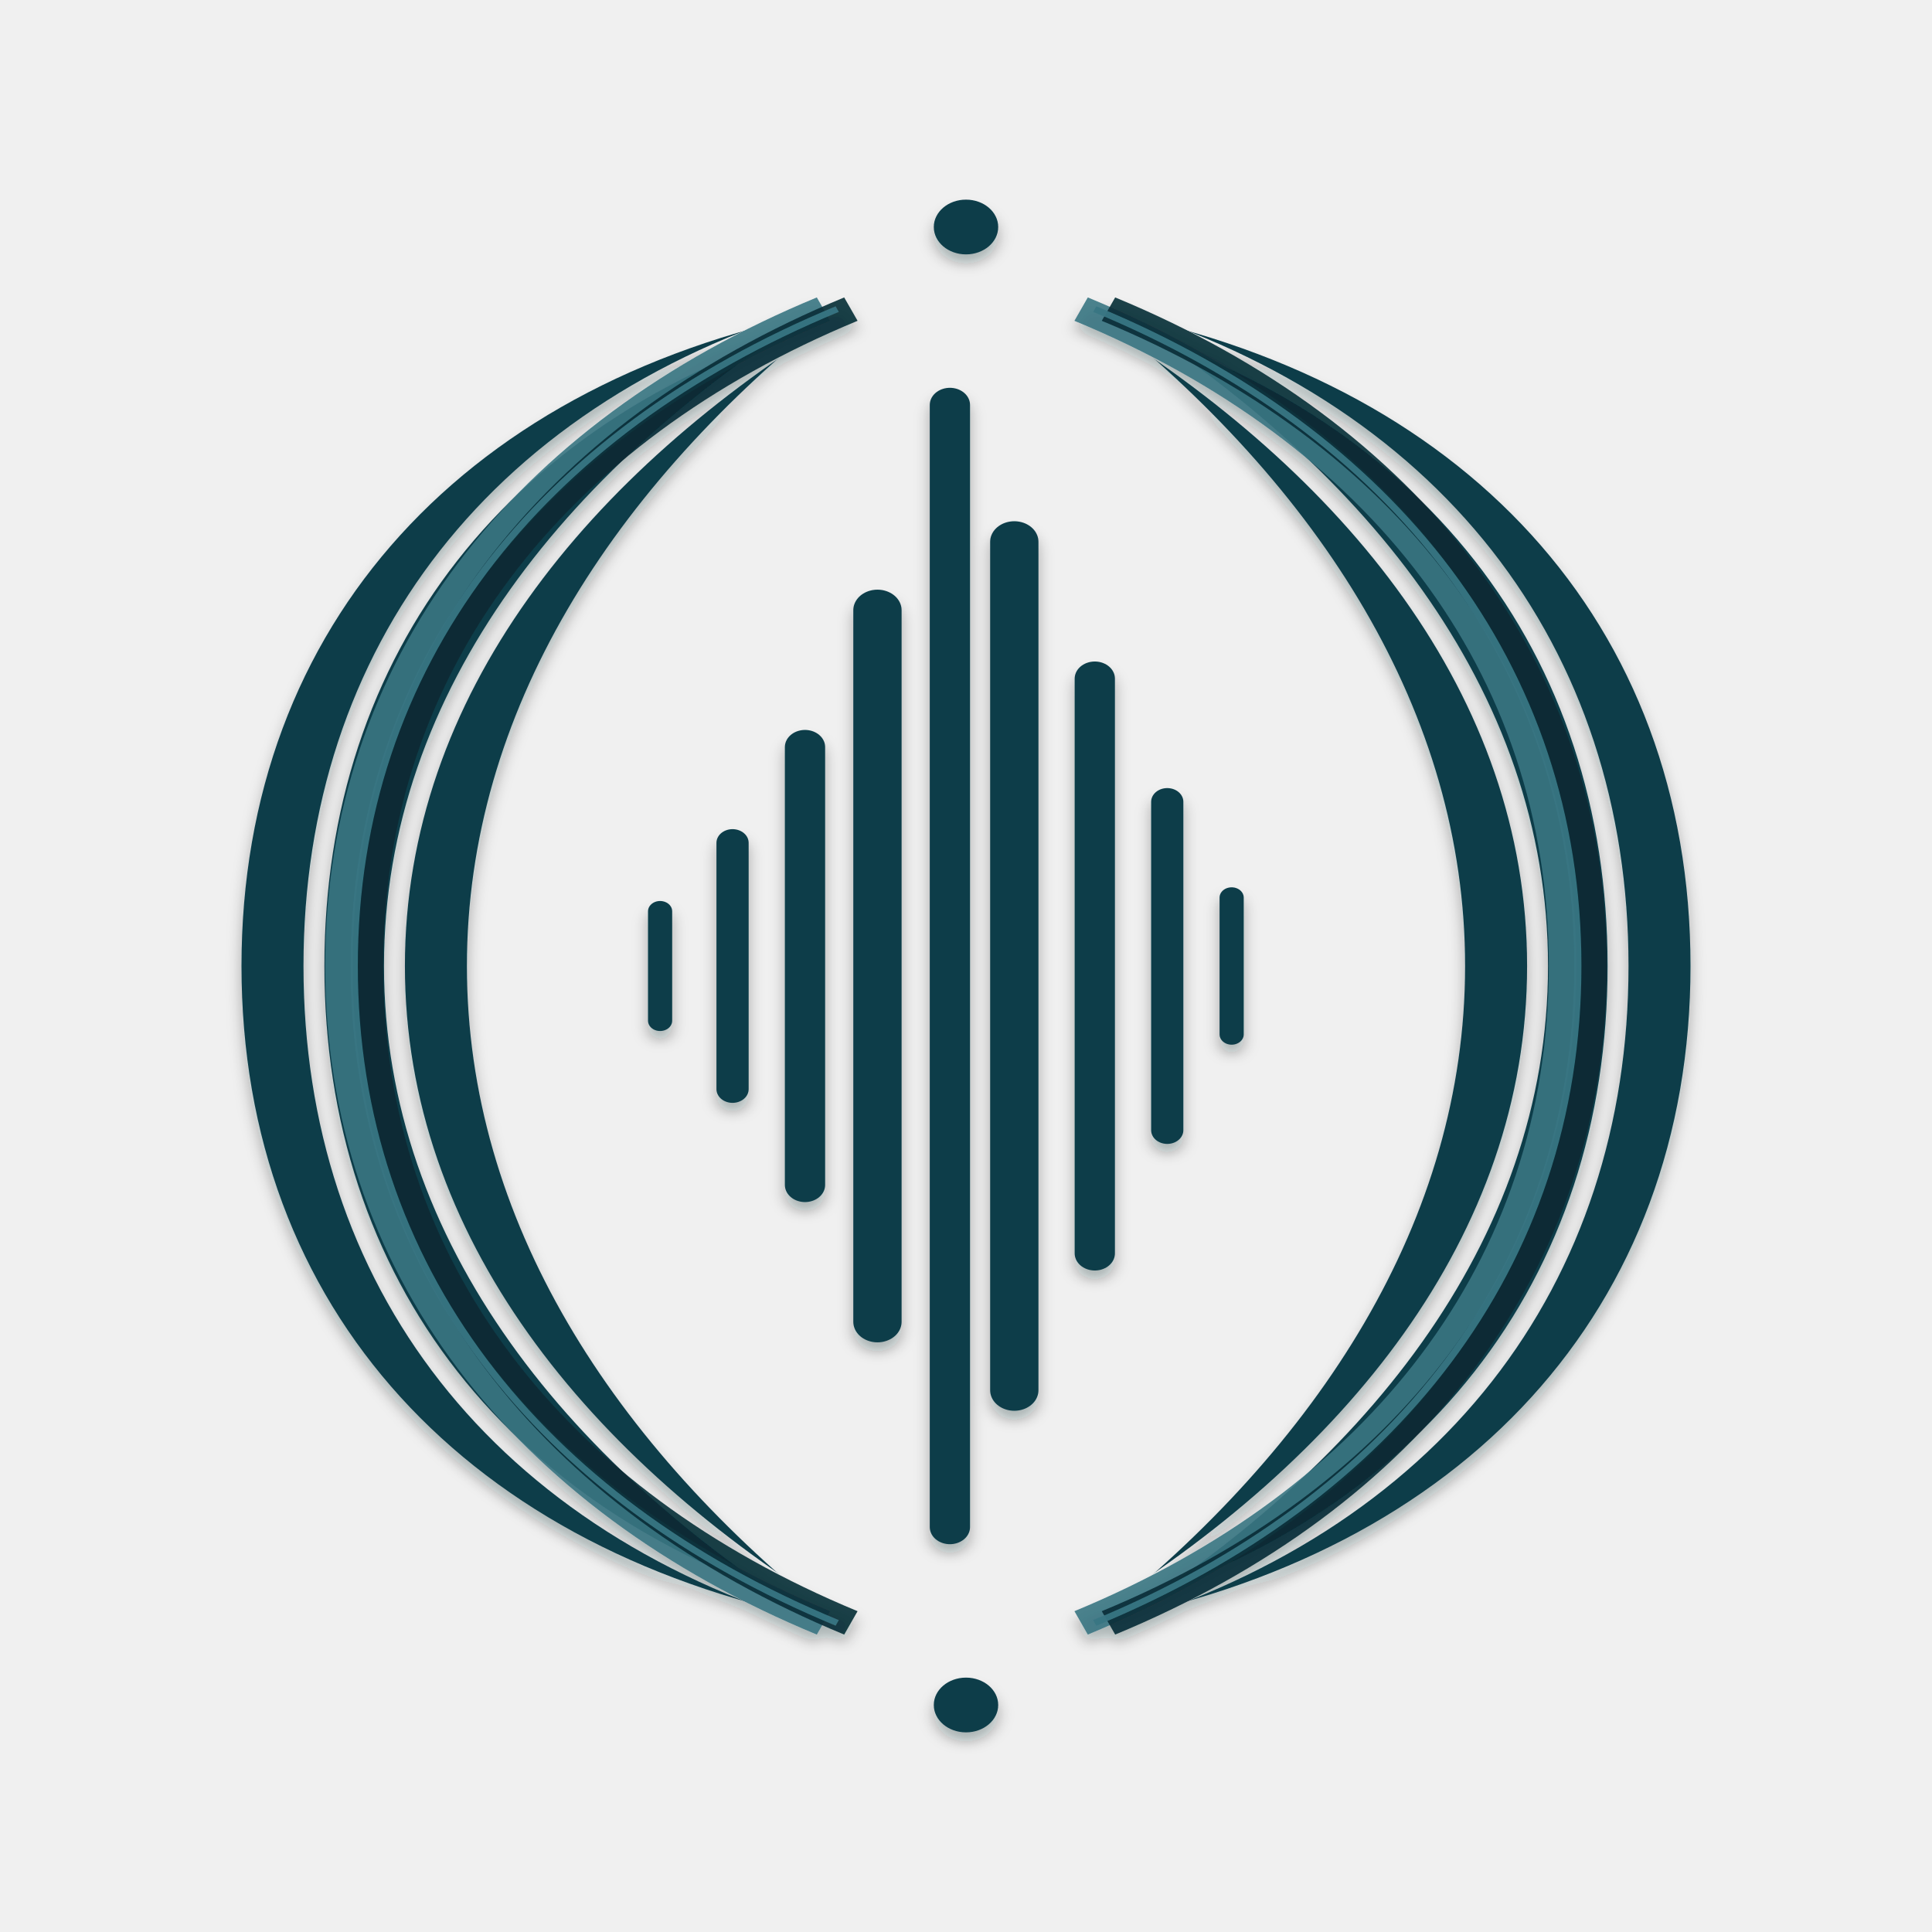
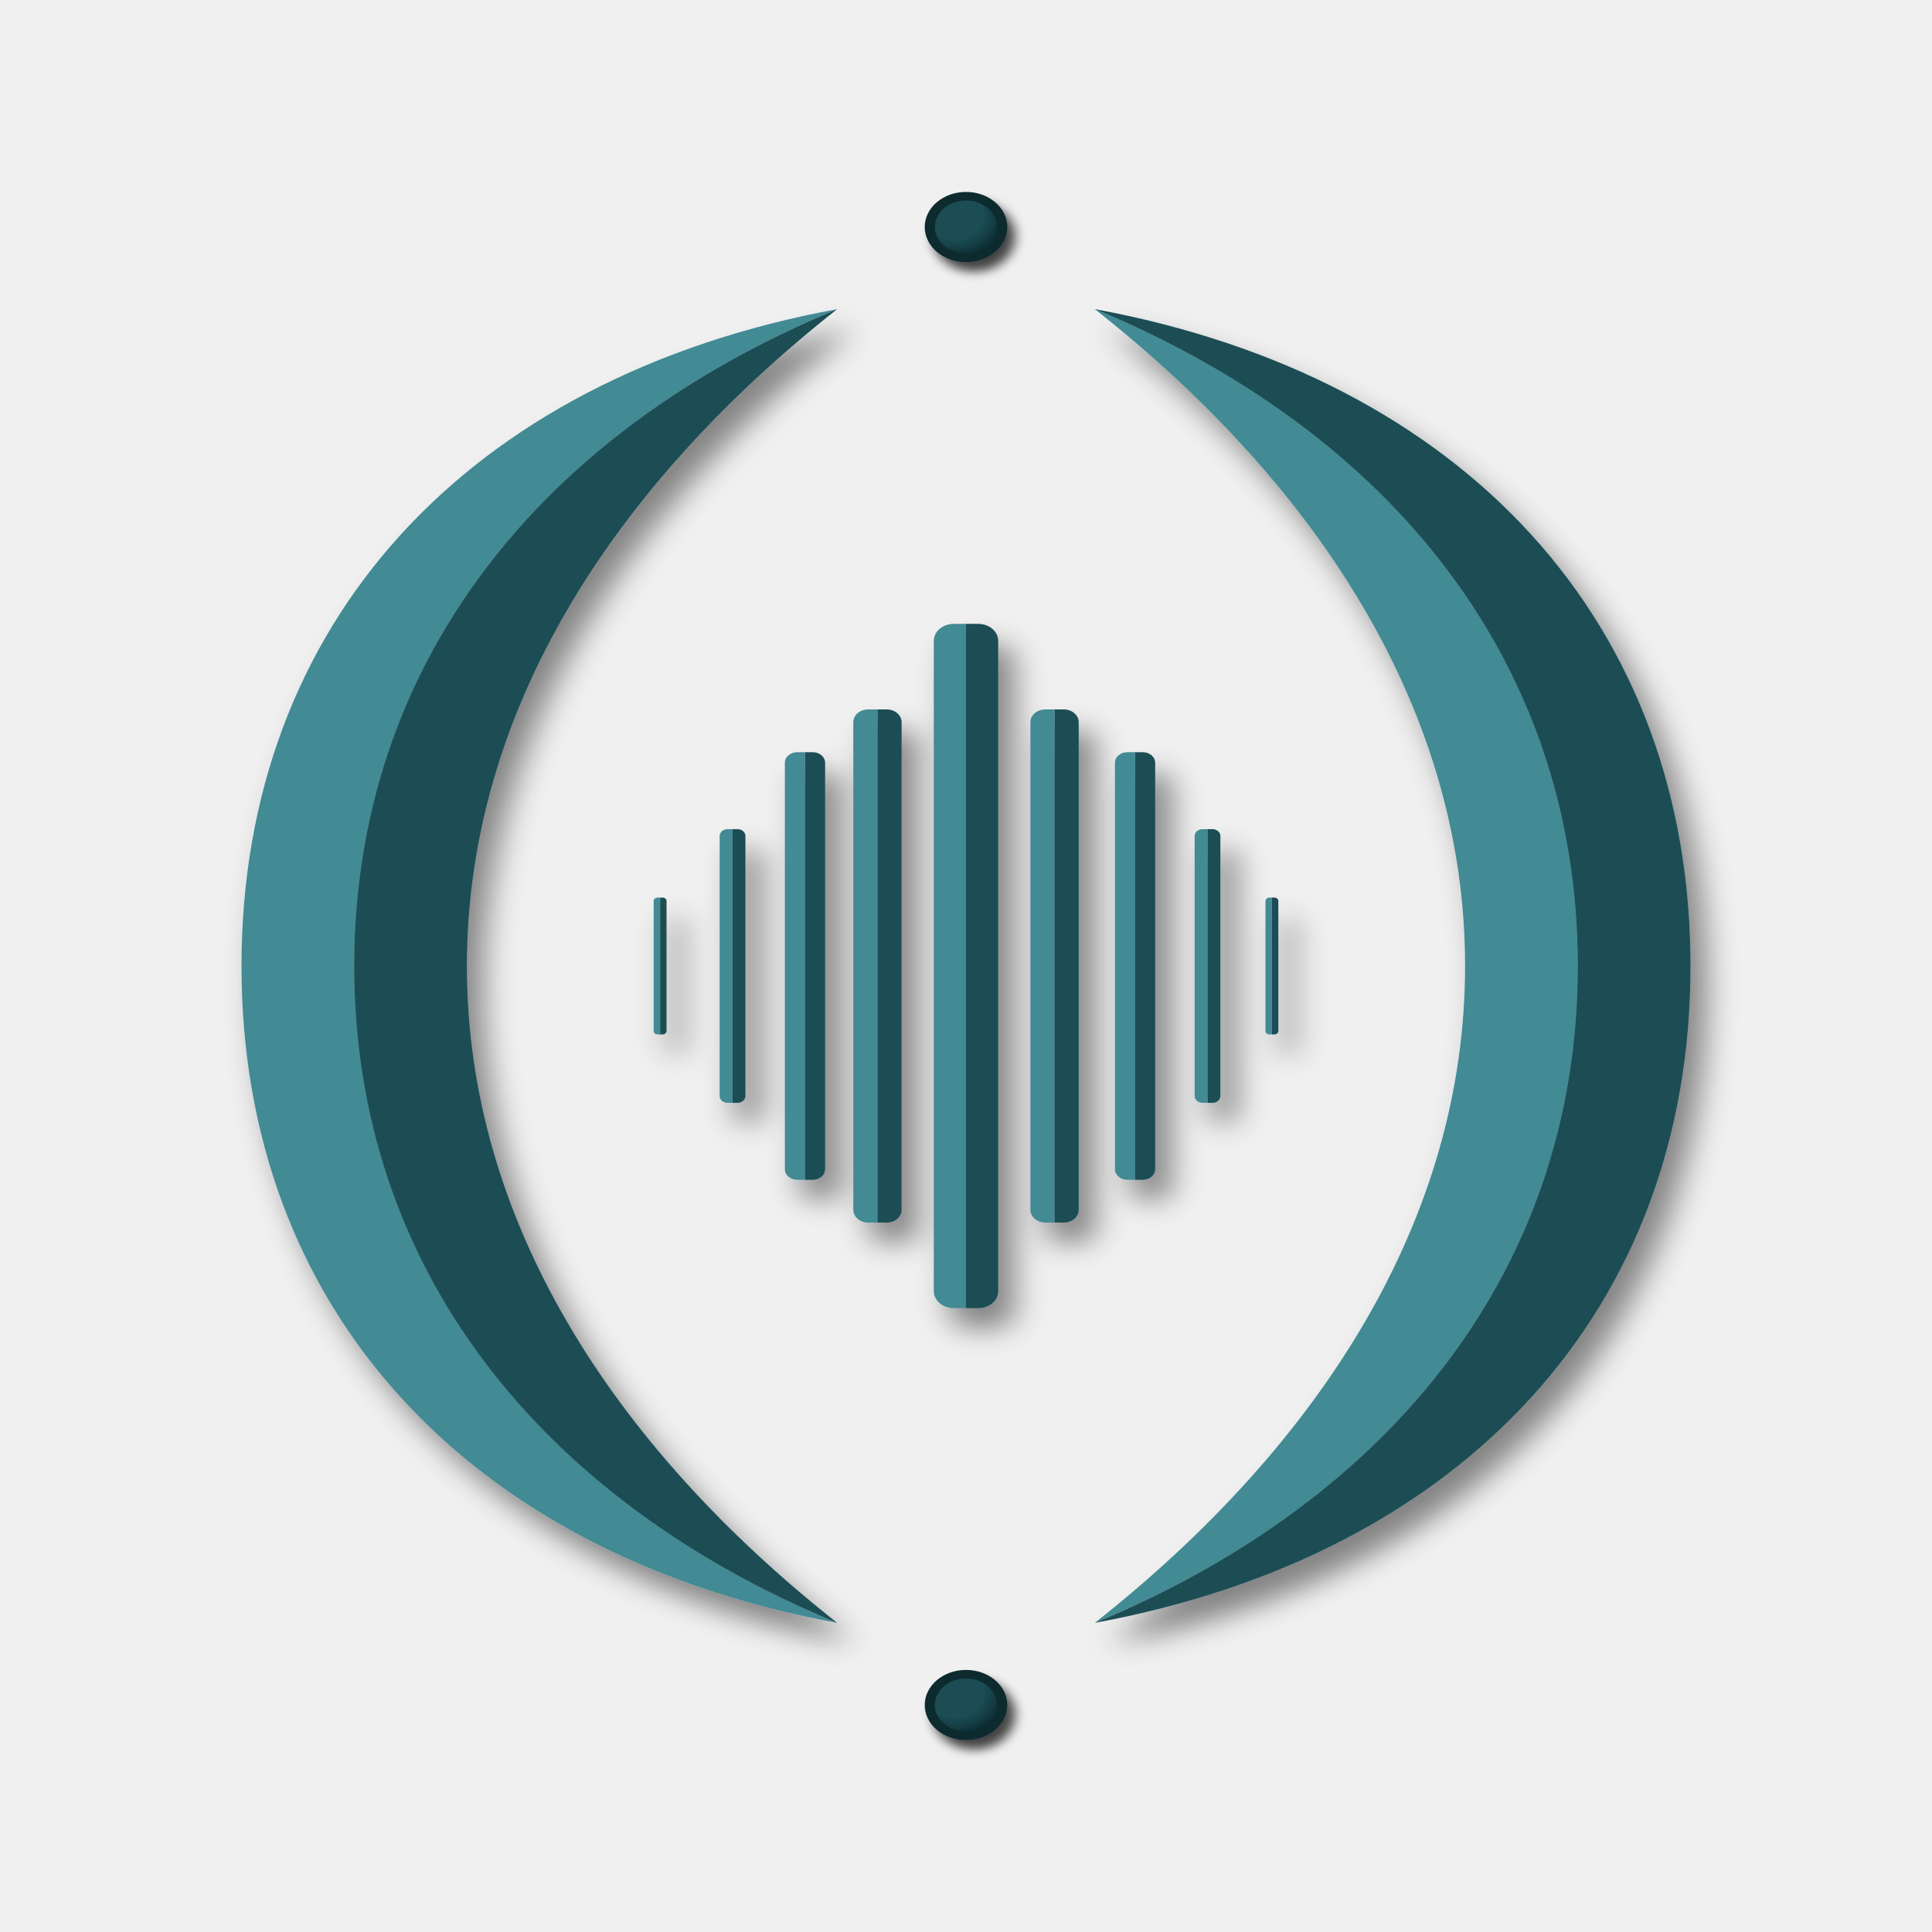
<svg xmlns="http://www.w3.org/2000/svg" viewBox="0 0 240 240" role="img" aria-labelledby="title">
  <defs>
-     <radialGradient id="left-face">
-       <stop stop-color="#0E3D4A" />
-       <stop offset=".7" stop-color="#0E3D4A" />
-       <stop offset="1" stop-color="#062A33" />
-     </radialGradient>
-     <radialGradient id="right-face">
-       <stop stop-color="#0E3D4A" />
-       <stop offset=".7" stop-color="#0E3D4A" />
-       <stop offset="1" stop-color="#062A33" />
-     </radialGradient>
    <linearGradient id="word-face" x1="0" y1="0" x2="0" y2="1">
-       <stop stop-color="#397582" />
-       <stop offset=".2" stop-color="#0E3D4A" />
-       <stop offset=".72" stop-color="#0E3D4A" />
-       <stop offset="1" stop-color="#062A33" />
+       <stop stop-color="#438A94" />
+       <stop offset=".2" stop-color="#1A4D54" />
+       <stop offset=".72" stop-color="#1A4D54" />
+       <stop offset="1" stop-color="#1A4D54" />
    </linearGradient>
    <linearGradient id="word-highlight" x1="0" y1="0" x2="1" y2="1">
-       <stop stop-color="#397582" />
-       <stop offset="1" stop-color="#0E3D4A" />
+       <stop stop-color="#438A94" />
+       <stop offset="1" stop-color="#1A4D54" />
    </linearGradient>
    <linearGradient id="word-shadow" x1="0" y1="0" x2="1" y2="1">
-       <stop stop-color="#0E3D4A" />
-       <stop offset="1" stop-color="#062A33" />
+       <stop stop-color="#1A4D54" />
+       <stop offset="1" stop-color="#1A4D54" />
    </linearGradient>
    <filter id="raised" x="-30%" y="-30%" width="170%" height="180%">
-       <feDropShadow dx="0" dy="1.4" stdDeviation=".9" flood-color="#061C22" flood-opacity=".3" />
+       <feDropShadow dx="2" dy="3" stdDeviation="2" flood-color="#000000" flood-opacity=".46" />
    </filter>
    <filter id="word-depth" x="-8%" y="-20%" width="116%" height="150%">
      <feGaussianBlur in="SourceAlpha" stdDeviation="2" result="glowAlpha" />
-       <feFlood flood-color="#0E3D4A" flood-opacity=".14" />
+       <feFlood flood-color="#1A4D54" flood-opacity=".14" />
      <feComposite in2="glowAlpha" operator="in" result="glow" />
      <feDropShadow dx="1.6" dy="2.4" stdDeviation="1.1" flood-color="#061C22" flood-opacity=".38" />
      <feMerge>
        <feMergeNode in="glow" />
        <feMergeNode in="SourceGraphic" />
      </feMerge>
    </filter>
-     <mask id="left-split">
-       <rect width="240" height="240" fill="#fff" />
-       <path d="M104 24C62 38 39 74 39 120s23 82 65 96" fill="none" stroke="#000" stroke-width="2.6" />
-       <path d="M104 24C72 47 49 80 49 120s23 73 55 96" fill="none" stroke="#000" stroke-width="2.6" />
-     </mask>
-     <mask id="right-split">
-       <rect width="240" height="240" fill="#fff" />
-       <path d="M136 24c42 14 65 50 65 96s-23 82-65 96" fill="none" stroke="#000" stroke-width="2.6" />
-       <path d="M136 24c32 23 55 56 55 96s-23 73-55 96" fill="none" stroke="#000" stroke-width="2.6" />
-     </mask>
+     <filter id="dot-inset" x="-80%" y="-80%" width="260%" height="260%">
+       <feDropShadow dx="-.7" dy="-.8" stdDeviation=".45" flood-color="#438A94" flood-opacity=".28" />
+       <feDropShadow dx="1" dy="1.4" stdDeviation=".7" flood-color="#000000" flood-opacity=".72" />
+     </filter>
+     <radialGradient id="dot-face" cx="36%" cy="32%" r="70%" fx="32%" fy="28%">
+       <stop stop-color="#1A4D54" />
+       <stop offset=".58" stop-color="#1A4D54" />
+       <stop offset="1" stop-color="#0B292D" />
+     </radialGradient>
+     <symbol id="left-wave-bar" viewBox="0 0 8 100">
+       <path d="M4 0H2.5C1.1 0 0 1.1 0 2.5v95C0 98.9 1.1 100 2.5 100H4Z" fill="#438A94" />
+       <path d="M4 0h1.5C6.9 0 8 1.1 8 2.5v95C8 98.9 6.9 100 5.5 100H4Z" fill="#1A4D54" />
+     </symbol>
+     <symbol id="right-wave-bar" viewBox="0 0 8 100">
+       <path d="M4 0H2.5C1.1 0 0 1.1 0 2.5v95C0 98.9 1.1 100 2.5 100H4Z" fill="#438A94" />
+       <path d="M4 0h1.5C6.9 0 8 1.1 8 2.5v95C8 98.9 6.9 100 5.5 100H4Z" fill="#1A4D54" />
+     </symbol>
  </defs>
  <g transform="translate(0 18) scale(1 .85)">
    <g filter="url(#raised)">
-       <path d="M104 24C58 34 30 70 30 120s28 86 74 96C76 190 58 157 58 120s18-70 46-96Z" fill="#0E3D4A" mask="url(#left-split)" />
-       <path d="M136 24c46 10 74 46 74 96s-28 86-74 96c28-26 46-59 46-96s-18-70-46-96Z" fill="#0E3D4A" mask="url(#right-split)" />
-       <g fill="none" stroke-linecap="butt">
-         <path d="M104 24C67 42 44 76 44 120s23 78 60 96" stroke="#397582" stroke-opacity=".9" stroke-width="3.8" transform="translate(-1.7 0)" />
-         <path d="M104 24C67 42 44 76 44 120s23 78 60 96" stroke="#062A33" stroke-opacity=".88" stroke-width="3.8" transform="translate(1.7 0)" />
-         <path d="M104 24C67 42 44 76 44 120s23 78 60 96" stroke="#397582" stroke-opacity=".96" stroke-width=".9" />
-         <path d="M136 24c37 18 60 52 60 96s-23 78-60 96" stroke="#397582" stroke-opacity=".9" stroke-width="3.8" transform="translate(-1.7 0)" />
-         <path d="M136 24c37 18 60 52 60 96s-23 78-60 96" stroke="#062A33" stroke-opacity=".88" stroke-width="3.8" transform="translate(1.7 0)" />
-         <path d="M136 24c37 18 60 52 60 96s-23 78-60 96" stroke="#397582" stroke-opacity=".96" stroke-width=".9" />
-       </g>
-       <g fill="none" stroke-linecap="round">
-         <path d="M82 112v16" stroke="#0E3D4A" stroke-width="3" />
-         <path d="M91 102v36" stroke="#0E3D4A" stroke-width="4" />
-         <path d="M100 88v64" stroke="#0E3D4A" stroke-width="5" />
-         <path d="M109 68v104" stroke="#0E3D4A" stroke-width="6" />
-         <path d="M118 38v164" stroke="#0E3D4A" stroke-width="5" />
-         <path d="M126 58v124" stroke="#0E3D4A" stroke-width="6" />
-         <path d="M136 78v84" stroke="#0E3D4A" stroke-width="5" />
-         <path d="M145 96v48" stroke="#0E3D4A" stroke-width="4" />
-         <path d="M153 110v20" stroke="#0E3D4A" stroke-width="3" />
-       </g>
-       <circle cx="120" cy="12" r="4" fill="#0E3D4A" />
-       <circle cx="120" cy="228" r="4" fill="#0E3D4A" />
+       <path d="M104 24C58 34 30 70 30 120C30 170 58 206 104 216C67 198 44 164 44 120C44 76 67 42 104 24Z" fill="#438A94" />
+       <path d="M104 24C67 42 44 76 44 120C44 164 67 198 104 216C76 190 58 157 58 120C58 83 76 50 104 24Z" fill="#1A4D54" />
+       <path d="M136 24C164 50 182 83 182 120C182 157 164 190 136 216C173 198 196 164 196 120C196 76 173 42 136 24Z" fill="#438A94" />
+       <path d="M136 24C173 42 196 76 196 120C196 164 173 198 136 216C182 206 210 170 210 120C210 70 182 34 136 24Z" fill="#1A4D54" />
+       <use href="#left-wave-bar" x="80.5" y="110" width="3" height="20" />
+       <use href="#left-wave-bar" x="89" y="100" width="4" height="40" />
+       <use href="#left-wave-bar" x="97.5" y="85" width="5" height="70" />
+       <use href="#left-wave-bar" x="106" y="65" width="6" height="110" />
+       <use href="#left-wave-bar" x="116" y="28" width="8" height="184" />
+       <use href="#right-wave-bar" x="128" y="65" width="6" height="110" />
+       <use href="#right-wave-bar" x="138.5" y="85" width="5" height="70" />
+       <use href="#right-wave-bar" x="148" y="100" width="4" height="40" />
+       <use href="#right-wave-bar" x="156.5" y="110" width="3" height="20" />
    </g>
+     <circle cx="120" cy="12" r="4.5" fill="url(#dot-face)" stroke="#0B292D" stroke-width="1.25" filter="url(#dot-inset)" />
+     <circle cx="120" cy="228" r="4.5" fill="url(#dot-face)" stroke="#0B292D" stroke-width="1.25" filter="url(#dot-inset)" />
  </g>
</svg>
